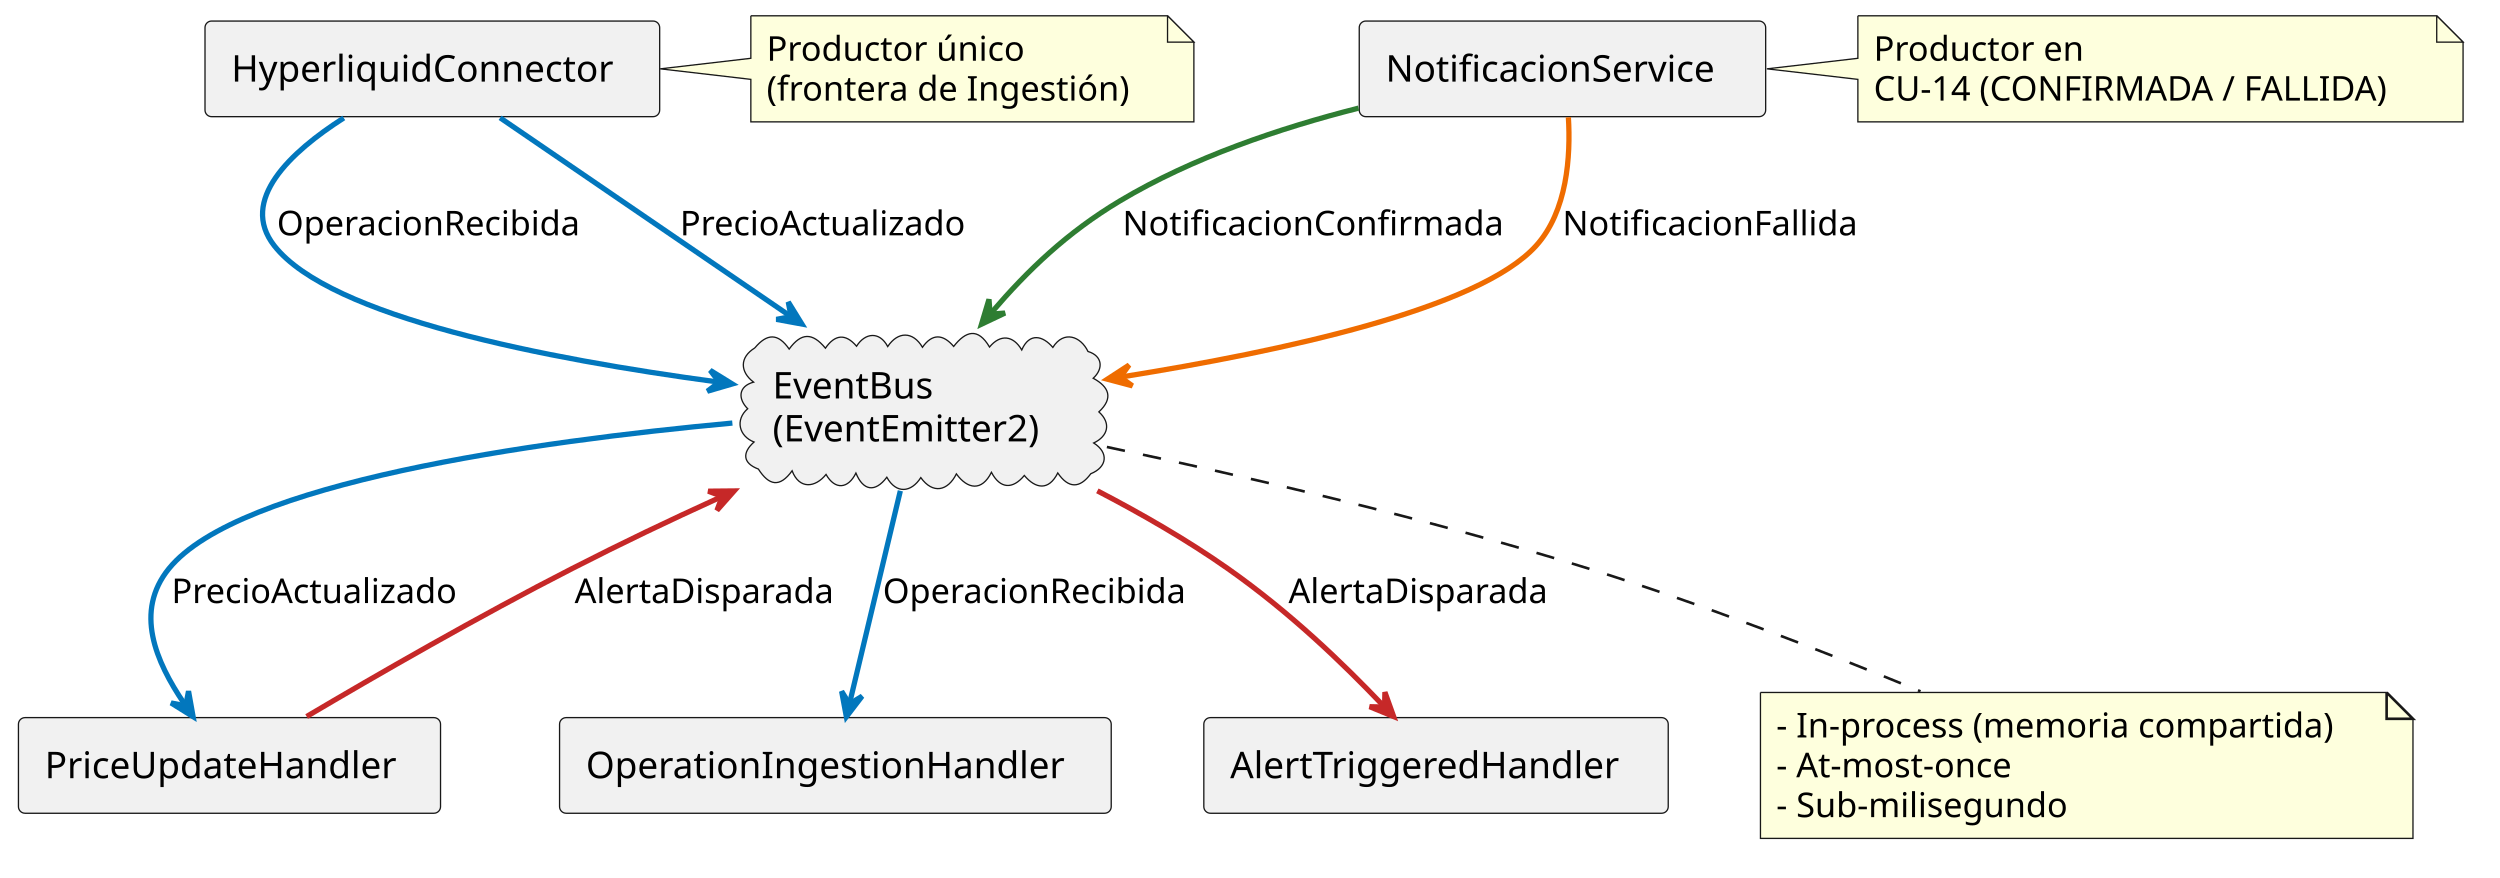
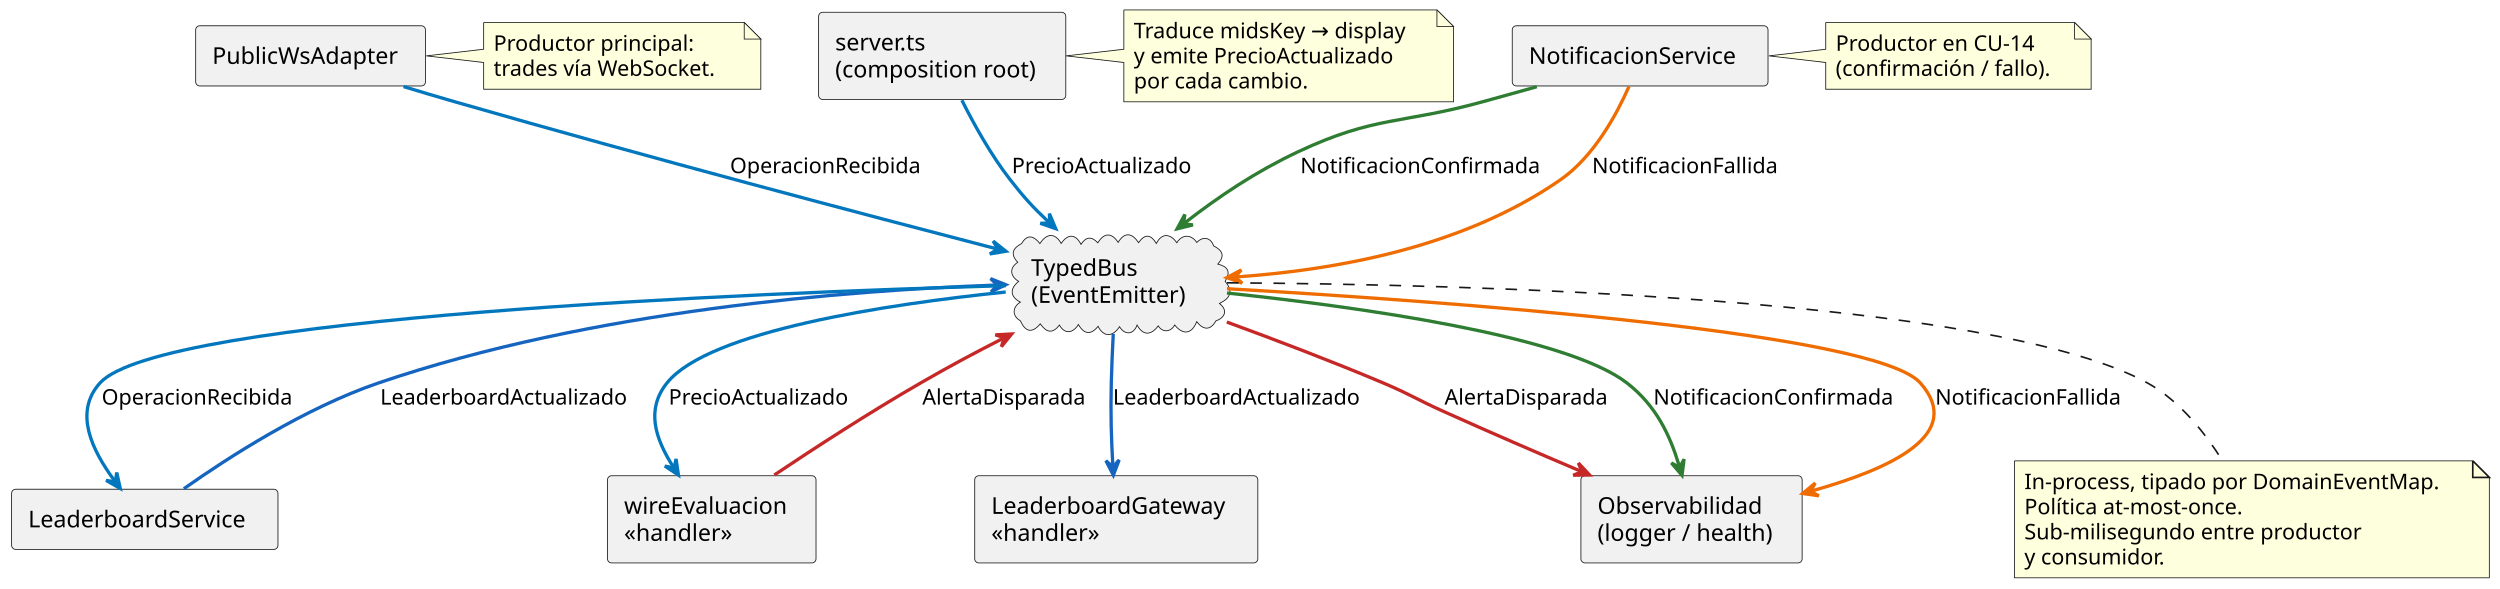
- <svg xmlns="http://www.w3.org/2000/svg" contentStyleType="text/css" data-diagram-type="DESCRIPTION" height="333px" preserveAspectRatio="none" style="width:949px;height:333px;background:#FFFFFF;" version="1.1" viewBox="0 0 949 333" width="949px" zoomAndPan="magnify">
+ <svg xmlns="http://www.w3.org/2000/svg" contentStyleType="text/css" data-diagram-type="DESCRIPTION" height="355px" preserveAspectRatio="none" style="width:1508px;height:355px;background:#FFFFFF;" version="1.1" viewBox="0 0 1508 355" width="1508px" zoomAndPan="magnify">
  <defs />
  <g>
    <g class="entity" data-qualified-name="HLC" data-source-line="5" id="ent0002">
-       <rect fill="#F1F1F1" height="36.297" rx="2.5" ry="2.5" style="stroke:#181818;stroke-width:0.5;" width="172.592" x="77.82" y="7.99" />
-       <text fill="#000000" font-family="sans-serif" font-size="14" lengthAdjust="spacing" textLength="152.592" x="87.82" y="30.985">HyperliquidConnector</text>
+       <rect fill="#F1F1F1" height="36.297" rx="2.5" ry="2.5" style="stroke:#181818;stroke-width:0.5;" width="138.603" x="118.03" y="15.55" />
+       <text fill="#000000" font-family="sans-serif" font-size="14" lengthAdjust="spacing" textLength="118.603" x="128.03" y="38.545">PublicWsAdapter</text>
    </g>
-     <g class="entity" data-qualified-name="OIH" data-source-line="6" id="ent0003">
-       <rect fill="#F1F1F1" height="36.297" rx="2.5" ry="2.5" style="stroke:#181818;stroke-width:0.5;" width="209.41" x="212.41" y="272.41" />
-       <text fill="#000000" font-family="sans-serif" font-size="14" lengthAdjust="spacing" textLength="189.41" x="222.41" y="295.405">OperationIngestionHandler</text>
+     <g class="entity" data-qualified-name="LS" data-source-line="6" id="ent0003">
+       <rect fill="#F1F1F1" height="36.297" rx="2.5" ry="2.5" style="stroke:#181818;stroke-width:0.5;" width="160.663" x="7" y="295.11" />
+       <text fill="#000000" font-family="sans-serif" font-size="14" lengthAdjust="spacing" textLength="140.663" x="17" y="318.105">LeaderboardService</text>
    </g>
-     <g class="entity" data-qualified-name="PUH" data-source-line="7" id="ent0004">
-       <rect fill="#F1F1F1" height="36.297" rx="2.5" ry="2.5" style="stroke:#181818;stroke-width:0.5;" width="160.226" x="7" y="272.41" />
-       <text fill="#000000" font-family="sans-serif" font-size="14" lengthAdjust="spacing" textLength="140.226" x="17" y="295.405">PriceUpdateHandler</text>
+     <g class="entity" data-qualified-name="ROOT" data-source-line="7" id="ent0004">
+       <rect fill="#F1F1F1" height="52.594" rx="2.5" ry="2.5" style="stroke:#181818;stroke-width:0.5;" width="149.103" x="493.78" y="7.4" />
+       <text fill="#000000" font-family="sans-serif" font-size="14" lengthAdjust="spacing" textLength="61.551" x="503.78" y="30.395">server.ts</text>
+       <text fill="#000000" font-family="sans-serif" font-size="14" lengthAdjust="spacing" textLength="129.103" x="503.78" y="46.692">(composition root)</text>
    </g>
-     <g class="entity" data-qualified-name="ATH" data-source-line="8" id="ent0005">
-       <rect fill="#F1F1F1" height="36.297" rx="2.5" ry="2.5" style="stroke:#181818;stroke-width:0.5;" width="176.29" x="456.97" y="272.41" />
-       <text fill="#000000" font-family="sans-serif" font-size="14" lengthAdjust="spacing" textLength="156.29" x="466.97" y="295.405">AlertTriggeredHandler</text>
+     <g class="entity" data-qualified-name="EV" data-source-line="8" id="ent0005">
+       <rect fill="#F1F1F1" height="52.594" rx="2.5" ry="2.5" style="stroke:#181818;stroke-width:0.5;" width="125.786" x="366.44" y="286.96" />
+       <text fill="#000000" font-family="sans-serif" font-size="14" lengthAdjust="spacing" textLength="105.786" x="376.44" y="309.955">wireEvaluacion</text>
+       <text fill="#000000" font-family="sans-serif" font-size="14" lengthAdjust="spacing" textLength="70.602" x="376.44" y="326.252">«handler»</text>
    </g>
-     <g class="entity" data-qualified-name="NS" data-source-line="9" id="ent0006">
-       <rect fill="#F1F1F1" height="36.297" rx="2.5" ry="2.5" style="stroke:#181818;stroke-width:0.5;" width="154.278" x="515.97" y="7.99" />
-       <text fill="#000000" font-family="sans-serif" font-size="14" lengthAdjust="spacing" textLength="134.278" x="525.97" y="30.985">NotificacionService</text>
+     <g class="entity" data-qualified-name="GW" data-source-line="9" id="ent0006">
+       <rect fill="#F1F1F1" height="52.594" rx="2.5" ry="2.5" style="stroke:#181818;stroke-width:0.5;" width="170.767" x="587.95" y="286.96" />
+       <text fill="#000000" font-family="sans-serif" font-size="14" lengthAdjust="spacing" textLength="150.767" x="597.95" y="309.955">LeaderboardGateway</text>
+       <text fill="#000000" font-family="sans-serif" font-size="14" lengthAdjust="spacing" textLength="70.602" x="597.95" y="326.252">«handler»</text>
    </g>
-     <g class="entity" data-qualified-name="BUS" data-source-line="11" id="ent0007">
-       <path d="M286.513,132.084 C291.161,126.526 295.289,126.358 299.565,132.5 C304.211,126.182 308.381,126.187 313.328,132.162 C316.934,126.97 320.904,126.472 325.148,131.418 C328.397,126.284 333.837,125.666 336.977,131.536 C340.865,125.738 346.532,125.694 350.169,131.815 C353.936,126.49 357.982,126.795 362.012,131.505 C366.639,125.582 371.21,124.256 375.622,131.723 C379.781,126.717 384.65,127.337 387.855,132.834 C390.769,126.165 395.832,127.379 399.655,131.873 C403.832,125.263 410.256,127.675 413.003,133.418 C418.611,135.116 418.887,140.038 414.98,143.585 C421.018,146.846 422.759,151.119 417.142,156.353 C421.868,160.634 420.652,165.576 415.174,168.156 C420.969,171.826 420.296,177.311 414.065,179.839 C409.792,185.598 405.536,185.398 401.534,179.547 C398.104,186.351 393.154,185.635 388.834,180.494 C384.406,185.849 379.659,185.619 376.349,179.3 C372.664,186.64 367.325,185.734 363.042,179.905 C359.799,186.42 354.121,187.672 349.539,181.31 C345.843,187.052 340.2,187.555 336.635,181.17 C332.159,187.097 327.681,186.311 324.905,179.594 C321.982,185.548 317.03,186.159 313.565,180.106 C309.489,185.143 303.441,185.902 300.682,178.718 C295.974,185.221 291.924,184.362 287.878,178.057 C281.813,175.778 281.772,171.767 286.227,167.796 C280.54,165.571 278.959,159.383 283.818,155.149 C280.085,151.421 280.2,146.663 286.052,145.056 C280.854,141.128 280.733,135.621 286.513,132.084" fill="#F1F1F1" style="stroke:#181818;stroke-width:0.5;" />
-       <text fill="#000000" font-family="sans-serif" font-size="14" lengthAdjust="spacing" textLength="65.878" x="293.28" y="151.265">EventBus</text>
-       <text fill="#000000" font-family="sans-serif" font-size="14" lengthAdjust="spacing" textLength="111.658" x="293.28" y="167.562">(EventEmitter2)</text>
+     <g class="entity" data-qualified-name="NS" data-source-line="10" id="ent0007">
+       <rect fill="#F1F1F1" height="36.297" rx="2.5" ry="2.5" style="stroke:#181818;stroke-width:0.5;" width="154.278" x="912.19" y="15.55" />
+       <text fill="#000000" font-family="sans-serif" font-size="14" lengthAdjust="spacing" textLength="134.278" x="922.19" y="38.545">NotificacionService</text>
    </g>
-     <g class="entity" data-qualified-name="GMN16" data-source-line="24" id="ent0017">
-       <path d="M668.27,262.86 L668.27,318.258 L915.964,318.258 L915.964,272.86 L905.964,262.86 L668.27,262.86" fill="#FEFFDD" style="stroke:#181818;stroke-width:0.5;" />
-       <path d="M905.964,262.86 L905.964,272.86 L915.964,272.86 L905.964,262.86" fill="#FEFFDD" style="stroke:#181818;stroke-width:1;" />
-       <text fill="#000000" font-family="sans-serif" font-size="13" lengthAdjust="spacing" textLength="226.694" x="674.27" y="279.927">- In-process (memoria compartida)</text>
-       <text fill="#000000" font-family="sans-serif" font-size="13" lengthAdjust="spacing" textLength="96.021" x="674.27" y="295.06">- At-most-once</text>
-       <text fill="#000000" font-family="sans-serif" font-size="13" lengthAdjust="spacing" textLength="117.463" x="674.27" y="310.192">- Sub-milisegundo</text>
+     <g class="entity" data-qualified-name="OBS" data-source-line="11" id="ent0008">
+       <rect fill="#F1F1F1" height="52.594" rx="2.5" ry="2.5" style="stroke:#181818;stroke-width:0.5;" width="133.456" x="953.6" y="286.96" />
+       <text fill="#000000" font-family="sans-serif" font-size="14" lengthAdjust="spacing" textLength="105.342" x="963.6" y="309.955">Observabilidad</text>
+       <text fill="#000000" font-family="sans-serif" font-size="14" lengthAdjust="spacing" textLength="113.456" x="963.6" y="326.252">(logger / health)</text>
    </g>
-     <g class="entity" data-qualified-name="GMN19" data-source-line="30" id="ent0020">
-       <path d="M285.02,6 L285.02,22.13 L250.6,26.13 L285.02,30.13 L285.02,46.266 A0,0 0 0 0 285.02,46.266 L453.197,46.266 A0,0 0 0 0 453.197,46.266 L453.197,16 L443.197,6 L285.02,6 A0,0 0 0 0 285.02,6" fill="#FEFFDD" style="stroke:#181818;stroke-width:0.5;" />
-       <path d="M443.197,6 L443.197,16 L453.197,16 L443.197,6" fill="#FEFFDD" style="stroke:#181818;stroke-width:0.5;" />
-       <text fill="#000000" font-family="sans-serif" font-size="13" lengthAdjust="spacing" textLength="102.496" x="291.02" y="23.067">Productor único</text>
-       <text fill="#000000" font-family="sans-serif" font-size="13" lengthAdjust="spacing" textLength="147.177" x="291.02" y="38.2">(frontera de Ingestión)</text>
+     <g class="entity" data-qualified-name="BUS" data-source-line="13" id="ent0009">
+       <path d="M616.236,146.912 C619.776,140.854 623.702,142.421 627.265,146.888 C631.169,140.917 636.137,139.995 640.103,146.825 C644.024,141.072 648.706,140.828 652.047,147.387 C655.012,142.817 658.397,142.381 662.176,146.431 C666.006,140.403 670.416,140.047 674.467,146.208 C678.478,139.587 682.909,140.599 686.779,146.348 C690.657,140.884 694.135,141.324 697.507,146.842 C700.933,140.199 706.025,140.992 709.884,146.397 C713.108,141.155 718.572,141.297 721.922,146.248 C725.515,142.407 730.287,143.095 732.052,148.297 C737.431,151.101 739.033,154.22 734.612,159.303 C740.895,160.825 742.422,164.069 739.02,169.698 C744.125,175.924 742.133,179.838 735.58,183.064 C740.741,186.996 739.003,191.717 733.483,193.506 C730.036,199.57 725.816,199.085 721.844,194.055 C718.9,201.613 713.585,202.269 708.577,196.041 C706.278,200.273 701.375,200.897 698.633,196.556 C694.497,202.251 689.572,202.766 685.884,196.095 C683.745,202.023 678.458,202.29 675.291,197.071 C671.451,203.035 665.96,203.876 662.337,196.855 C657.906,202.407 653.859,201.534 650.459,195.772 C647.464,200.837 642.363,201.987 639.052,196.102 C634.734,201.64 631.112,200.478 627.489,195.349 C622.511,201.343 618.479,200.176 615.47,193.483 C610.312,190.546 610.663,185.179 615.469,182.241 C609.051,178.937 609.136,173.984 614.456,169.73 C609.382,166.791 608.586,161.655 613.904,158.217 C609.258,153.346 610.855,149.715 616.236,146.912" fill="#F1F1F1" style="stroke:#181818;stroke-width:0.5;" />
+       <text fill="#000000" font-family="sans-serif" font-size="14" lengthAdjust="spacing" textLength="68.995" x="621.96" y="166.385">TypedBus</text>
+       <text fill="#000000" font-family="sans-serif" font-size="14" lengthAdjust="spacing" textLength="102.751" x="621.96" y="182.682">(EventEmitter)</text>
    </g>
-     <g class="entity" data-qualified-name="GMN22" data-source-line="35" id="ent0023">
-       <path d="M705.25,6 L705.25,22.13 L670.7,26.13 L705.25,30.13 L705.25,46.266 A0,0 0 0 0 705.25,46.266 L934.98,46.266 A0,0 0 0 0 934.98,46.266 L934.98,16 L924.98,6 L705.25,6 A0,0 0 0 0 705.25,6" fill="#FEFFDD" style="stroke:#181818;stroke-width:0.5;" />
-       <path d="M924.98,6 L924.98,16 L934.98,16 L924.98,6" fill="#FEFFDD" style="stroke:#181818;stroke-width:0.5;" />
-       <text fill="#000000" font-family="sans-serif" font-size="13" lengthAdjust="spacing" textLength="83.541" x="711.25" y="23.067">Productor en</text>
-       <text fill="#000000" font-family="sans-serif" font-size="13" lengthAdjust="spacing" textLength="208.73" x="711.25" y="38.2">CU-14 (CONFIRMADA / FALLIDA)</text>
+     <g class="entity" data-qualified-name="GMN22" data-source-line="30" id="ent0023">
+       <path d="M1215.1,277.99 L1215.1,348.521 L1501.572,348.521 L1501.572,287.99 L1491.572,277.99 L1215.1,277.99" fill="#FEFFDD" style="stroke:#181818;stroke-width:0.5;" />
+       <path d="M1491.572,277.99 L1491.572,287.99 L1501.572,287.99 L1491.572,277.99" fill="#FEFFDD" style="stroke:#181818;stroke-width:1;" />
+       <text fill="#000000" font-family="sans-serif" font-size="13" lengthAdjust="spacing" textLength="265.472" x="1221.1" y="295.057">In-process, tipado por DomainEventMap.</text>
+       <text fill="#000000" font-family="sans-serif" font-size="13" lengthAdjust="spacing" textLength="141.375" x="1221.1" y="310.19">Política at-most-once.</text>
+       <text fill="#000000" font-family="sans-serif" font-size="13" lengthAdjust="spacing" textLength="215.167" x="1221.1" y="325.322">Sub-milisegundo entre productor</text>
+       <text fill="#000000" font-family="sans-serif" font-size="13" lengthAdjust="spacing" textLength="92.136" x="1221.1" y="340.455">y consumidor.</text>
    </g>
-     <g class="link" data-entity-1="ent0002" data-entity-2="ent0007" data-link-type="dependency" data-source-line="13" id="lnk8">
-       <path d="M130.5,44.77 C110.2,57.75 90.63,76.06 104.11,93.27 C125.43,120.46 207.554,136.237 272.024,144.947" fill="none" id="HLC-to-BUS" style="stroke:#0277BD;stroke-width:2;" />
-       <polygon fill="#0277BD" points="277.97,145.75,269.587,140.581,273.015,145.081,268.515,148.509,277.97,145.75" style="stroke:#0277BD;stroke-width:2;" />
-       <text fill="#000000" font-family="sans-serif" font-size="13" lengthAdjust="spacing" textLength="122.618" x="105.11" y="89.337">OperacionRecibida</text>
+     <g class="entity" data-qualified-name="GMN25" data-source-line="37" id="ent0026">
+       <path d="M291.74,13.56 L291.74,29.7 L257.1,33.7 L291.74,37.7 L291.74,53.826 A0,0 0 0 0 291.74,53.826 L458.92,53.826 A0,0 0 0 0 458.92,53.826 L458.92,23.56 L448.92,13.56 L291.74,13.56 A0,0 0 0 0 291.74,13.56" fill="#FEFFDD" style="stroke:#181818;stroke-width:0.5;" />
+       <path d="M448.92,13.56 L448.92,23.56 L458.92,23.56 L448.92,13.56" fill="#FEFFDD" style="stroke:#181818;stroke-width:0.5;" />
+       <text fill="#000000" font-family="sans-serif" font-size="13" lengthAdjust="spacing" textLength="127.721" x="297.74" y="30.627">Productor principal:</text>
+       <text fill="#000000" font-family="sans-serif" font-size="13" lengthAdjust="spacing" textLength="146.18" x="297.74" y="45.76">trades vía WebSocket.</text>
    </g>
-     <g class="link" data-entity-1="ent0002" data-entity-2="ent0007" data-link-type="dependency" data-source-line="14" id="lnk9">
-       <path d="M189.84,44.71 C219.42,64.93 263.577,95.104 299.447,119.624" fill="none" id="HLC-to-BUS-1" style="stroke:#0277BD;stroke-width:2;" />
-       <polygon fill="#0277BD" points="304.4,123.01,299.227,114.629,300.272,120.188,294.713,121.233,304.4,123.01" style="stroke:#0277BD;stroke-width:2;" />
-       <text fill="#000000" font-family="sans-serif" font-size="13" lengthAdjust="spacing" textLength="115.457" x="258.11" y="89.337">PrecioActualizado</text>
+     <g class="entity" data-qualified-name="GMN28" data-source-line="42" id="ent0029">
+       <path d="M677.9,6 L677.9,29.7 L643.03,33.7 L677.9,37.7 L677.9,61.398 A0,0 0 0 0 677.9,61.398 L876.755,61.398 A0,0 0 0 0 876.755,61.398 L876.755,16 L866.755,6 L677.9,6 A0,0 0 0 0 677.9,6" fill="#FEFFDD" style="stroke:#181818;stroke-width:0.5;" />
+       <path d="M866.755,6 L866.755,16 L876.755,16 L866.755,6" fill="#FEFFDD" style="stroke:#181818;stroke-width:0.5;" />
+       <text fill="#000000" font-family="sans-serif" font-size="13" lengthAdjust="spacing" textLength="177.855" x="683.9" y="23.067">Traduce midsKey → display</text>
+       <text fill="#000000" font-family="sans-serif" font-size="13" lengthAdjust="spacing" textLength="168.784" x="683.9" y="38.2">y emite PrecioActualizado</text>
+       <text fill="#000000" font-family="sans-serif" font-size="13" lengthAdjust="spacing" textLength="112.874" x="683.9" y="53.333">por cada cambio.</text>
    </g>
-     <g class="link" data-entity-1="ent0004" data-entity-2="ent0007" data-link-type="dependency" data-source-line="15" id="lnk10">
-       <path d="M116.4,271.98 C142.49,256.56 181.88,233.85 217.11,215.86 C236.86,205.78 253.17,197.988 273.23,188.848" fill="none" id="PUH-to-BUS" style="stroke:#C62828;stroke-width:2;" />
-       <polygon fill="#C62828" points="278.69,186.36,268.842,186.452,274.14,188.433,272.159,193.732,278.69,186.36" style="stroke:#C62828;stroke-width:2;" />
-       <text fill="#000000" font-family="sans-serif" font-size="13" lengthAdjust="spacing" textLength="105.054" x="218.11" y="228.927">AlertaDisparada</text>
+     <g class="entity" data-qualified-name="GMN31" data-source-line="48" id="ent0032">
+       <path d="M1101.28,13.56 L1101.28,29.7 L1066.96,33.7 L1101.28,37.7 L1101.28,53.826 A0,0 0 0 0 1101.28,53.826 L1261.376,53.826 A0,0 0 0 0 1261.376,53.826 L1261.376,23.56 L1251.376,13.56 L1101.28,13.56 A0,0 0 0 0 1101.28,13.56" fill="#FEFFDD" style="stroke:#181818;stroke-width:0.5;" />
+       <path d="M1251.376,13.56 L1251.376,23.56 L1261.376,23.56 L1251.376,13.56" fill="#FEFFDD" style="stroke:#181818;stroke-width:0.5;" />
+       <text fill="#000000" font-family="sans-serif" font-size="13" lengthAdjust="spacing" textLength="127.499" x="1107.28" y="30.627">Productor en CU-14</text>
+       <text fill="#000000" font-family="sans-serif" font-size="13" lengthAdjust="spacing" textLength="139.096" x="1107.28" y="45.76">(confirmación / fallo).</text>
    </g>
-     <g class="link" data-entity-1="ent0007" data-entity-2="ent0004" data-link-type="dependency" data-source-line="20" id="lnk14">
-       <path d="M278.01,160.59 C202.53,167.58 90.55,183.25 64.11,215.86 C50.95,232.11 59.004,250.953 69.934,267.083" fill="none" id="BUS-to-PUH" style="stroke:#0277BD;stroke-width:2;" />
-       <polygon fill="#0277BD" points="73.3,272.05,71.563,262.356,70.495,267.911,64.94,266.843,73.3,272.05" style="stroke:#0277BD;stroke-width:2;" />
-       <text fill="#000000" font-family="sans-serif" font-size="13" lengthAdjust="spacing" textLength="115.457" x="65.11" y="228.927">PrecioActualizado</text>
+     <g class="link" data-entity-1="ent0002" data-entity-2="ent0009" data-link-type="dependency" data-source-line="15" id="lnk10">
+       <path d="M243.41,52.22 C253.67,55.34 264.31,58.51 274.33,61.39 C390.83,94.92 521.593,129.431 600.963,150.051" fill="none" id="HLC-to-BUS" style="stroke:#0277BD;stroke-width:2;" />
+       <polygon fill="#0277BD" points="606.77,151.56,599.065,145.425,601.931,150.303,597.053,153.168,606.77,151.56" style="stroke:#0277BD;stroke-width:2;" />
+       <text fill="#000000" font-family="sans-serif" font-size="13" lengthAdjust="spacing" textLength="122.618" x="440.33" y="104.457">OperacionRecibida</text>
    </g>
-     <g class="link" data-entity-1="ent0006" data-entity-2="ent0007" data-link-type="dependency" data-source-line="16" id="lnk11">
-       <path d="M515.72,41.04 C485.99,48.57 452.62,59.81 425.11,76.27 C404.93,88.35 390.24,102.509 376.5,118.499" fill="none" id="NS-to-BUS" style="stroke:#2E7D32;stroke-width:2;" />
-       <polygon fill="#2E7D32" points="372.59,123.05,381.489,118.831,375.849,119.258,375.422,113.617,372.59,123.05" style="stroke:#2E7D32;stroke-width:2;" />
-       <text fill="#000000" font-family="sans-serif" font-size="13" lengthAdjust="spacing" textLength="152.293" x="426.11" y="89.337">NotificacionConfirmada</text>
+     <g class="link" data-entity-1="ent0004" data-entity-2="ent0009" data-link-type="dependency" data-source-line="16" id="lnk11">
+       <path d="M580.2,60.45 C587.57,75.18 597.82,93.61 609.33,108.39 C617.4,118.75 622.887,124.852 632.447,133.832" fill="none" id="ROOT-to-BUS" style="stroke:#0277BD;stroke-width:2;" />
+       <polygon fill="#0277BD" points="636.82,137.94,632.999,128.863,633.176,134.517,627.522,134.694,636.82,137.94" style="stroke:#0277BD;stroke-width:2;" />
+       <text fill="#000000" font-family="sans-serif" font-size="13" lengthAdjust="spacing" textLength="115.457" x="610.33" y="104.457">PrecioActualizado</text>
    </g>
-     <g class="link" data-entity-1="ent0006" data-entity-2="ent0007" data-link-type="dependency" data-source-line="17" id="lnk12">
-       <path d="M595.36,44.52 C596.25,59.31 594.94,80.17 583.11,93.27 C561.43,117.28 486.845,133.302 426.275,142.992" fill="none" id="NS-to-BUS-1" style="stroke:#EF6C00;stroke-width:2;" />
-       <polygon fill="#EF6C00" points="420.35,143.94,429.869,146.468,425.287,143.15,428.605,138.569,420.35,143.94" style="stroke:#EF6C00;stroke-width:2;" />
-       <text fill="#000000" font-family="sans-serif" font-size="13" lengthAdjust="spacing" textLength="119.139" x="593.11" y="89.337">NotificacionFallida</text>
+     <g class="link" data-entity-1="ent0003" data-entity-2="ent0009" data-link-type="dependency" data-source-line="17" id="lnk12">
+       <path d="M110.9,294.8 C137.83,275.81 183.94,246.13 228.33,230.99 C357.46,186.94 511.994,175.156 600.654,171.966" fill="none" id="LS-to-BUS" style="stroke:#1565C0;stroke-width:2;" />
+       <polygon fill="#1565C0" points="606.65,171.75,597.512,168.076,601.653,171.93,597.8,176.071,606.65,171.75" style="stroke:#1565C0;stroke-width:2;" />
+       <text fill="#000000" font-family="sans-serif" font-size="13" lengthAdjust="spacing" textLength="158.133" x="229.33" y="244.057">LeaderboardActualizado</text>
    </g>
-     <g class="link" data-entity-1="ent0007" data-entity-2="ent0003" data-link-type="dependency" data-source-line="19" id="lnk13">
-       <path d="M341.77,186.31 C335.42,212.89 327.864,244.524 322.674,266.254" fill="none" id="BUS-to-OIH" style="stroke:#0277BD;stroke-width:2;" />
-       <polygon fill="#0277BD" points="321.28,272.09,327.261,264.265,322.442,267.227,319.48,262.407,321.28,272.09" style="stroke:#0277BD;stroke-width:2;" />
-       <text fill="#000000" font-family="sans-serif" font-size="13" lengthAdjust="spacing" textLength="122.618" x="335.11" y="228.927">OperacionRecibida</text>
+     <g class="link" data-entity-1="ent0009" data-entity-2="ent0003" data-link-type="dependency" data-source-line="22" id="lnk16">
+       <path d="M606.73,172.3 C455.51,176.64 96.51,191.08 60.33,230.99 C44.16,248.83 55.711,271.81 68.981,289.82" fill="none" id="BUS-to-LS" style="stroke:#0277BD;stroke-width:2;" />
+       <polygon fill="#0277BD" points="72.54,294.65,70.422,285.032,69.574,290.625,63.981,289.777,72.54,294.65" style="stroke:#0277BD;stroke-width:2;" />
+       <text fill="#000000" font-family="sans-serif" font-size="13" lengthAdjust="spacing" textLength="122.618" x="61.33" y="244.057">OperacionRecibida</text>
    </g>
-     <g class="link" data-entity-1="ent0007" data-entity-2="ent0005" data-link-type="dependency" data-source-line="21" id="lnk15">
-       <path d="M416.55,186.32 C433.28,195.01 450.79,205.08 466.11,215.86 C489.89,232.59 509.688,251.739 524.888,267.669" fill="none" id="BUS-to-ATH" style="stroke:#C62828;stroke-width:2;" />
-       <polygon fill="#C62828" points="529.03,272.01,525.711,262.737,525.578,268.393,519.923,268.26,529.03,272.01" style="stroke:#C62828;stroke-width:2;" />
-       <text fill="#000000" font-family="sans-serif" font-size="13" lengthAdjust="spacing" textLength="105.054" x="489.11" y="228.927">AlertaDisparada</text>
+     <g class="link" data-entity-1="ent0005" data-entity-2="ent0009" data-link-type="dependency" data-source-line="18" id="lnk13">
+       <path d="M467.04,286.52 C491.75,270.01 524.99,248.46 555.33,230.99 C572.87,220.88 586.954,213.324 604.894,204.184" fill="none" id="EV-to-BUS" style="stroke:#C62828;stroke-width:2;" />
+       <polygon fill="#C62828" points="610.24,201.46,600.405,201.982,605.785,203.73,604.037,209.11,610.24,201.46" style="stroke:#C62828;stroke-width:2;" />
+       <text fill="#000000" font-family="sans-serif" font-size="13" lengthAdjust="spacing" textLength="105.054" x="556.33" y="244.057">AlertaDisparada</text>
    </g>
-     <g class="link" data-entity-1="ent0007" data-entity-2="ent0017" data-link-type="association" data-source-line="24" id="lnk18">
-       <path d="M420.17,169.67 C471.5,180.53 542.22,196.86 603.11,215.86 C645.81,229.18 692.66,247.43 729.03,262.43" fill="none" id="BUS-GMN16" style="stroke:#181818;stroke-width:1;stroke-dasharray:7,7;" />
+     <g class="link" data-entity-1="ent0009" data-entity-2="ent0005" data-link-type="dependency" data-source-line="23" id="lnk17">
+       <path d="M606.65,176.14 C534.84,183.55 427.47,199.64 402.33,230.99 C389.5,246.99 395.133,264.289 406.023,281.509" fill="none" id="BUS-to-EV" style="stroke:#0277BD;stroke-width:2;" />
+       <polygon fill="#0277BD" points="409.23,286.58,407.8,276.836,406.558,282.354,401.039,281.111,409.23,286.58" style="stroke:#0277BD;stroke-width:2;" />
+       <text fill="#000000" font-family="sans-serif" font-size="13" lengthAdjust="spacing" textLength="115.457" x="403.33" y="244.057">PrecioActualizado</text>
+     </g>
+     <g class="link" data-entity-1="ent0007" data-entity-2="ent0009" data-link-type="dependency" data-source-line="19" id="lnk14">
+       <path d="M927.01,52.31 C916.12,55.36 904.9,58.48 894.33,61.39 C845.07,74.98 829.61,69.71 783.33,91.39 C757.12,103.68 735.248,118.532 714.758,134.362" fill="none" id="NS-to-BUS" style="stroke:#2E7D32;stroke-width:2;" />
+       <polygon fill="#2E7D32" points="710.01,138.03,719.578,135.693,713.967,134.973,714.687,129.362,710.01,138.03" style="stroke:#2E7D32;stroke-width:2;" />
+       <text fill="#000000" font-family="sans-serif" font-size="13" lengthAdjust="spacing" textLength="152.293" x="784.33" y="104.457">NotificacionConfirmada</text>
+     </g>
+     <g class="link" data-entity-1="ent0007" data-entity-2="ent0009" data-link-type="dependency" data-source-line="20" id="lnk15">
+       <path d="M982.61,52.13 C975.13,69.15 961.39,94.45 941.33,108.39 C881.61,149.9 803.925,162.937 746.025,167.027" fill="none" id="NS-to-BUS-1" style="stroke:#EF6C00;stroke-width:2;" />
+       <polygon fill="#EF6C00" points="740.04,167.45,749.299,170.806,745.028,167.098,748.736,162.826,740.04,167.45" style="stroke:#EF6C00;stroke-width:2;" />
+       <text fill="#000000" font-family="sans-serif" font-size="13" lengthAdjust="spacing" textLength="119.139" x="960.33" y="104.457">NotificacionFallida</text>
+     </g>
+     <g class="link" data-entity-1="ent0009" data-entity-2="ent0006" data-link-type="dependency" data-source-line="24" id="lnk18">
+       <path d="M671.51,201.36 C671.03,210.85 670.57,221.35 670.33,230.99 C669.87,249.62 670.343,264.649 671.243,280.649" fill="none" id="BUS-to-GW" style="stroke:#1565C0;stroke-width:2;" />
+       <polygon fill="#1565C0" points="671.58,286.64,675.068,277.43,671.299,281.648,667.081,277.879,671.58,286.64" style="stroke:#1565C0;stroke-width:2;" />
+       <text fill="#000000" font-family="sans-serif" font-size="13" lengthAdjust="spacing" textLength="158.133" x="671.33" y="244.057">LeaderboardActualizado</text>
+     </g>
+     <g class="link" data-entity-1="ent0009" data-entity-2="ent0008" data-link-type="dependency" data-source-line="25" id="lnk19">
+       <path d="M740.01,194.26 C769.18,204.93 803.68,218.04 834.33,230.99 C850.63,237.88 854.2,240.73 870.33,247.99 C899.27,261.01 926.067,272.596 953.287,284.146" fill="none" id="BUS-to-OBS" style="stroke:#C62828;stroke-width:2;" />
+       <polygon fill="#C62828" points="958.81,286.49,952.087,279.292,954.207,284.537,948.963,286.657,958.81,286.49" style="stroke:#C62828;stroke-width:2;" />
+       <text fill="#000000" font-family="sans-serif" font-size="13" lengthAdjust="spacing" textLength="105.054" x="871.33" y="244.057">AlertaDisparada</text>
+     </g>
+     <g class="link" data-entity-1="ent0009" data-entity-2="ent0008" data-link-type="dependency" data-source-line="26" id="lnk20">
+       <path d="M740.12,176.76 C819.07,185.11 944.43,202.45 981.33,230.99 C999.03,244.68 1007.415,262.68 1012.875,280.981" fill="none" id="BUS-to-OBS-1" style="stroke:#2E7D32;stroke-width:2;" />
+       <polygon fill="#2E7D32" points="1014.59,286.73,1015.85,276.962,1013.16,281.939,1008.184,279.249,1014.59,286.73" style="stroke:#2E7D32;stroke-width:2;" />
+       <text fill="#000000" font-family="sans-serif" font-size="13" lengthAdjust="spacing" textLength="152.293" x="997.33" y="244.057">NotificacionConfirmada</text>
+     </g>
+     <g class="link" data-entity-1="ent0009" data-entity-2="ent0008" data-link-type="dependency" data-source-line="27" id="lnk21">
+       <path d="M740.1,174.16 C866.61,181.42 1131.09,200.15 1158.33,230.99 C1185.67,261.93 1140.626,282.696 1093.136,296.046" fill="none" id="BUS-to-OBS-2" style="stroke:#EF6C00;stroke-width:2;" />
+       <polygon fill="#EF6C00" points="1087.36,297.67,1097.107,299.085,1092.173,296.317,1094.942,291.384,1087.36,297.67" style="stroke:#EF6C00;stroke-width:2;" />
+       <text fill="#000000" font-family="sans-serif" font-size="13" lengthAdjust="spacing" textLength="119.139" x="1167.33" y="244.057">NotificacionFallida</text>
+     </g>
+     <g class="link" data-entity-1="ent0009" data-entity-2="ent0023" data-link-type="association" data-source-line="30" id="lnk24">
+       <path d="M740.16,170.59 C880.63,171.42 1201.28,179.12 1295.33,230.99 C1314.56,241.59 1329.85,260.77 1340.56,277.83" fill="none" id="BUS-GMN22" style="stroke:#181818;stroke-width:1;stroke-dasharray:7,7;" />
    </g>
  </g>
</svg>
